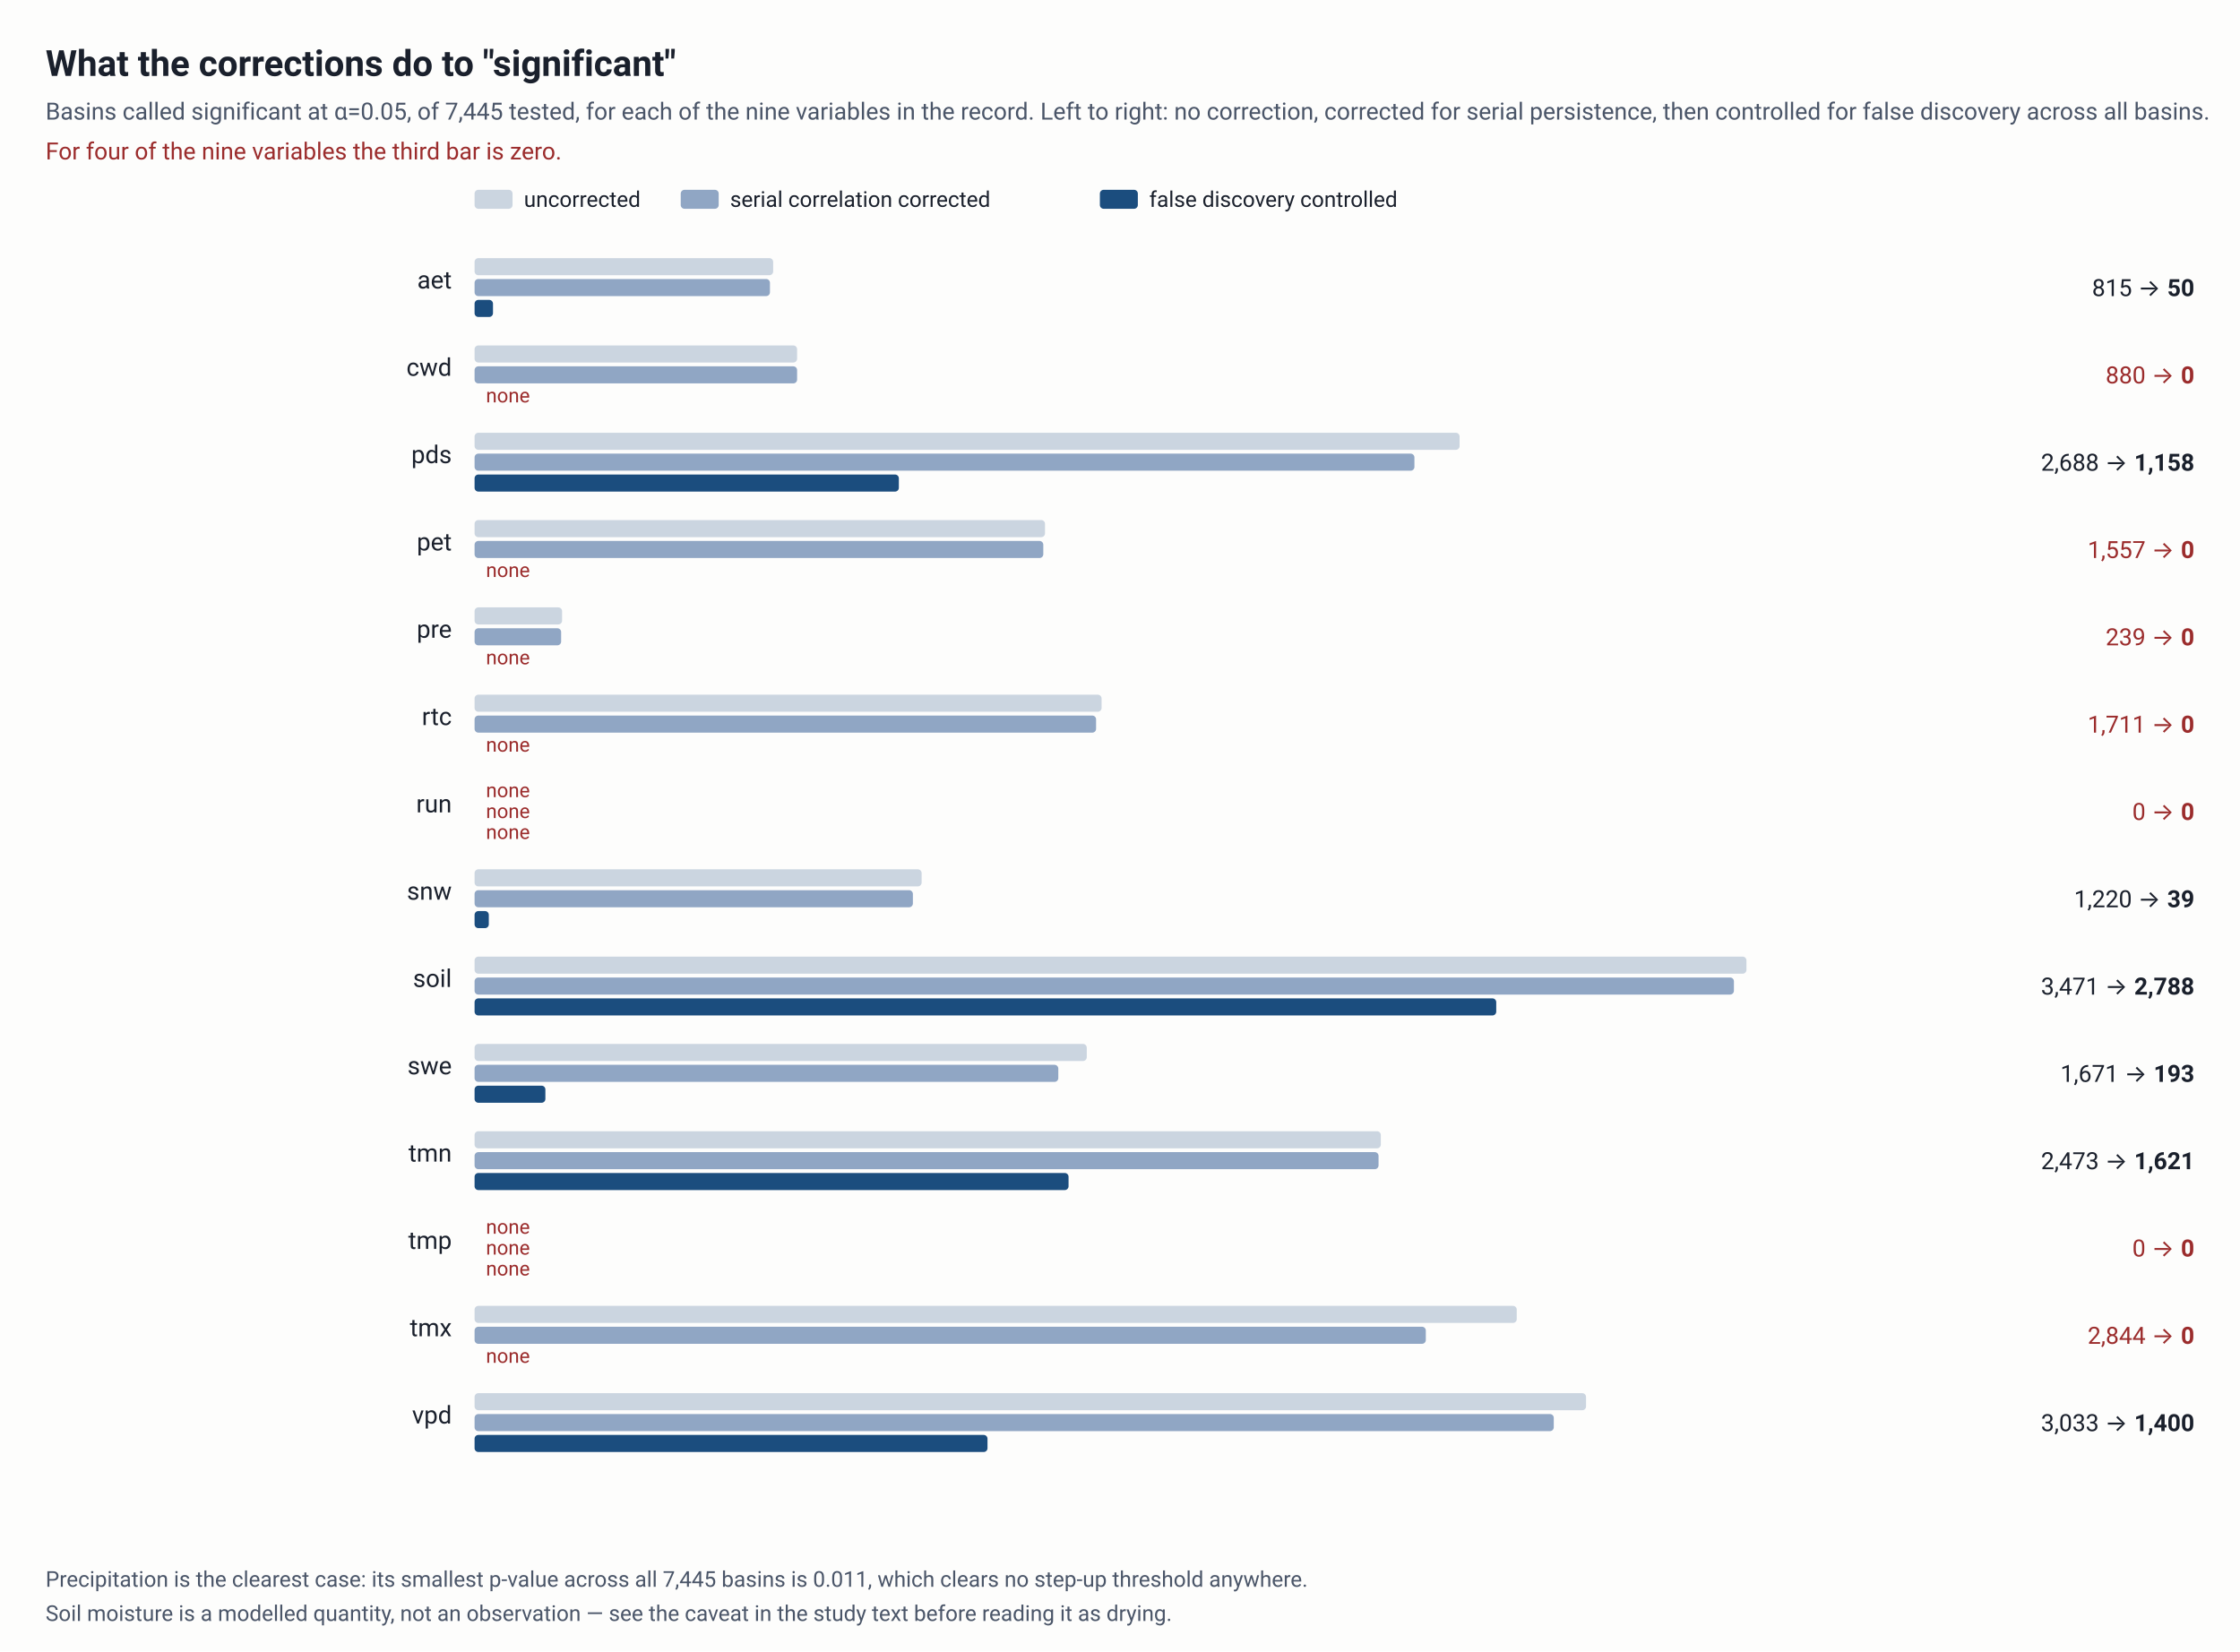
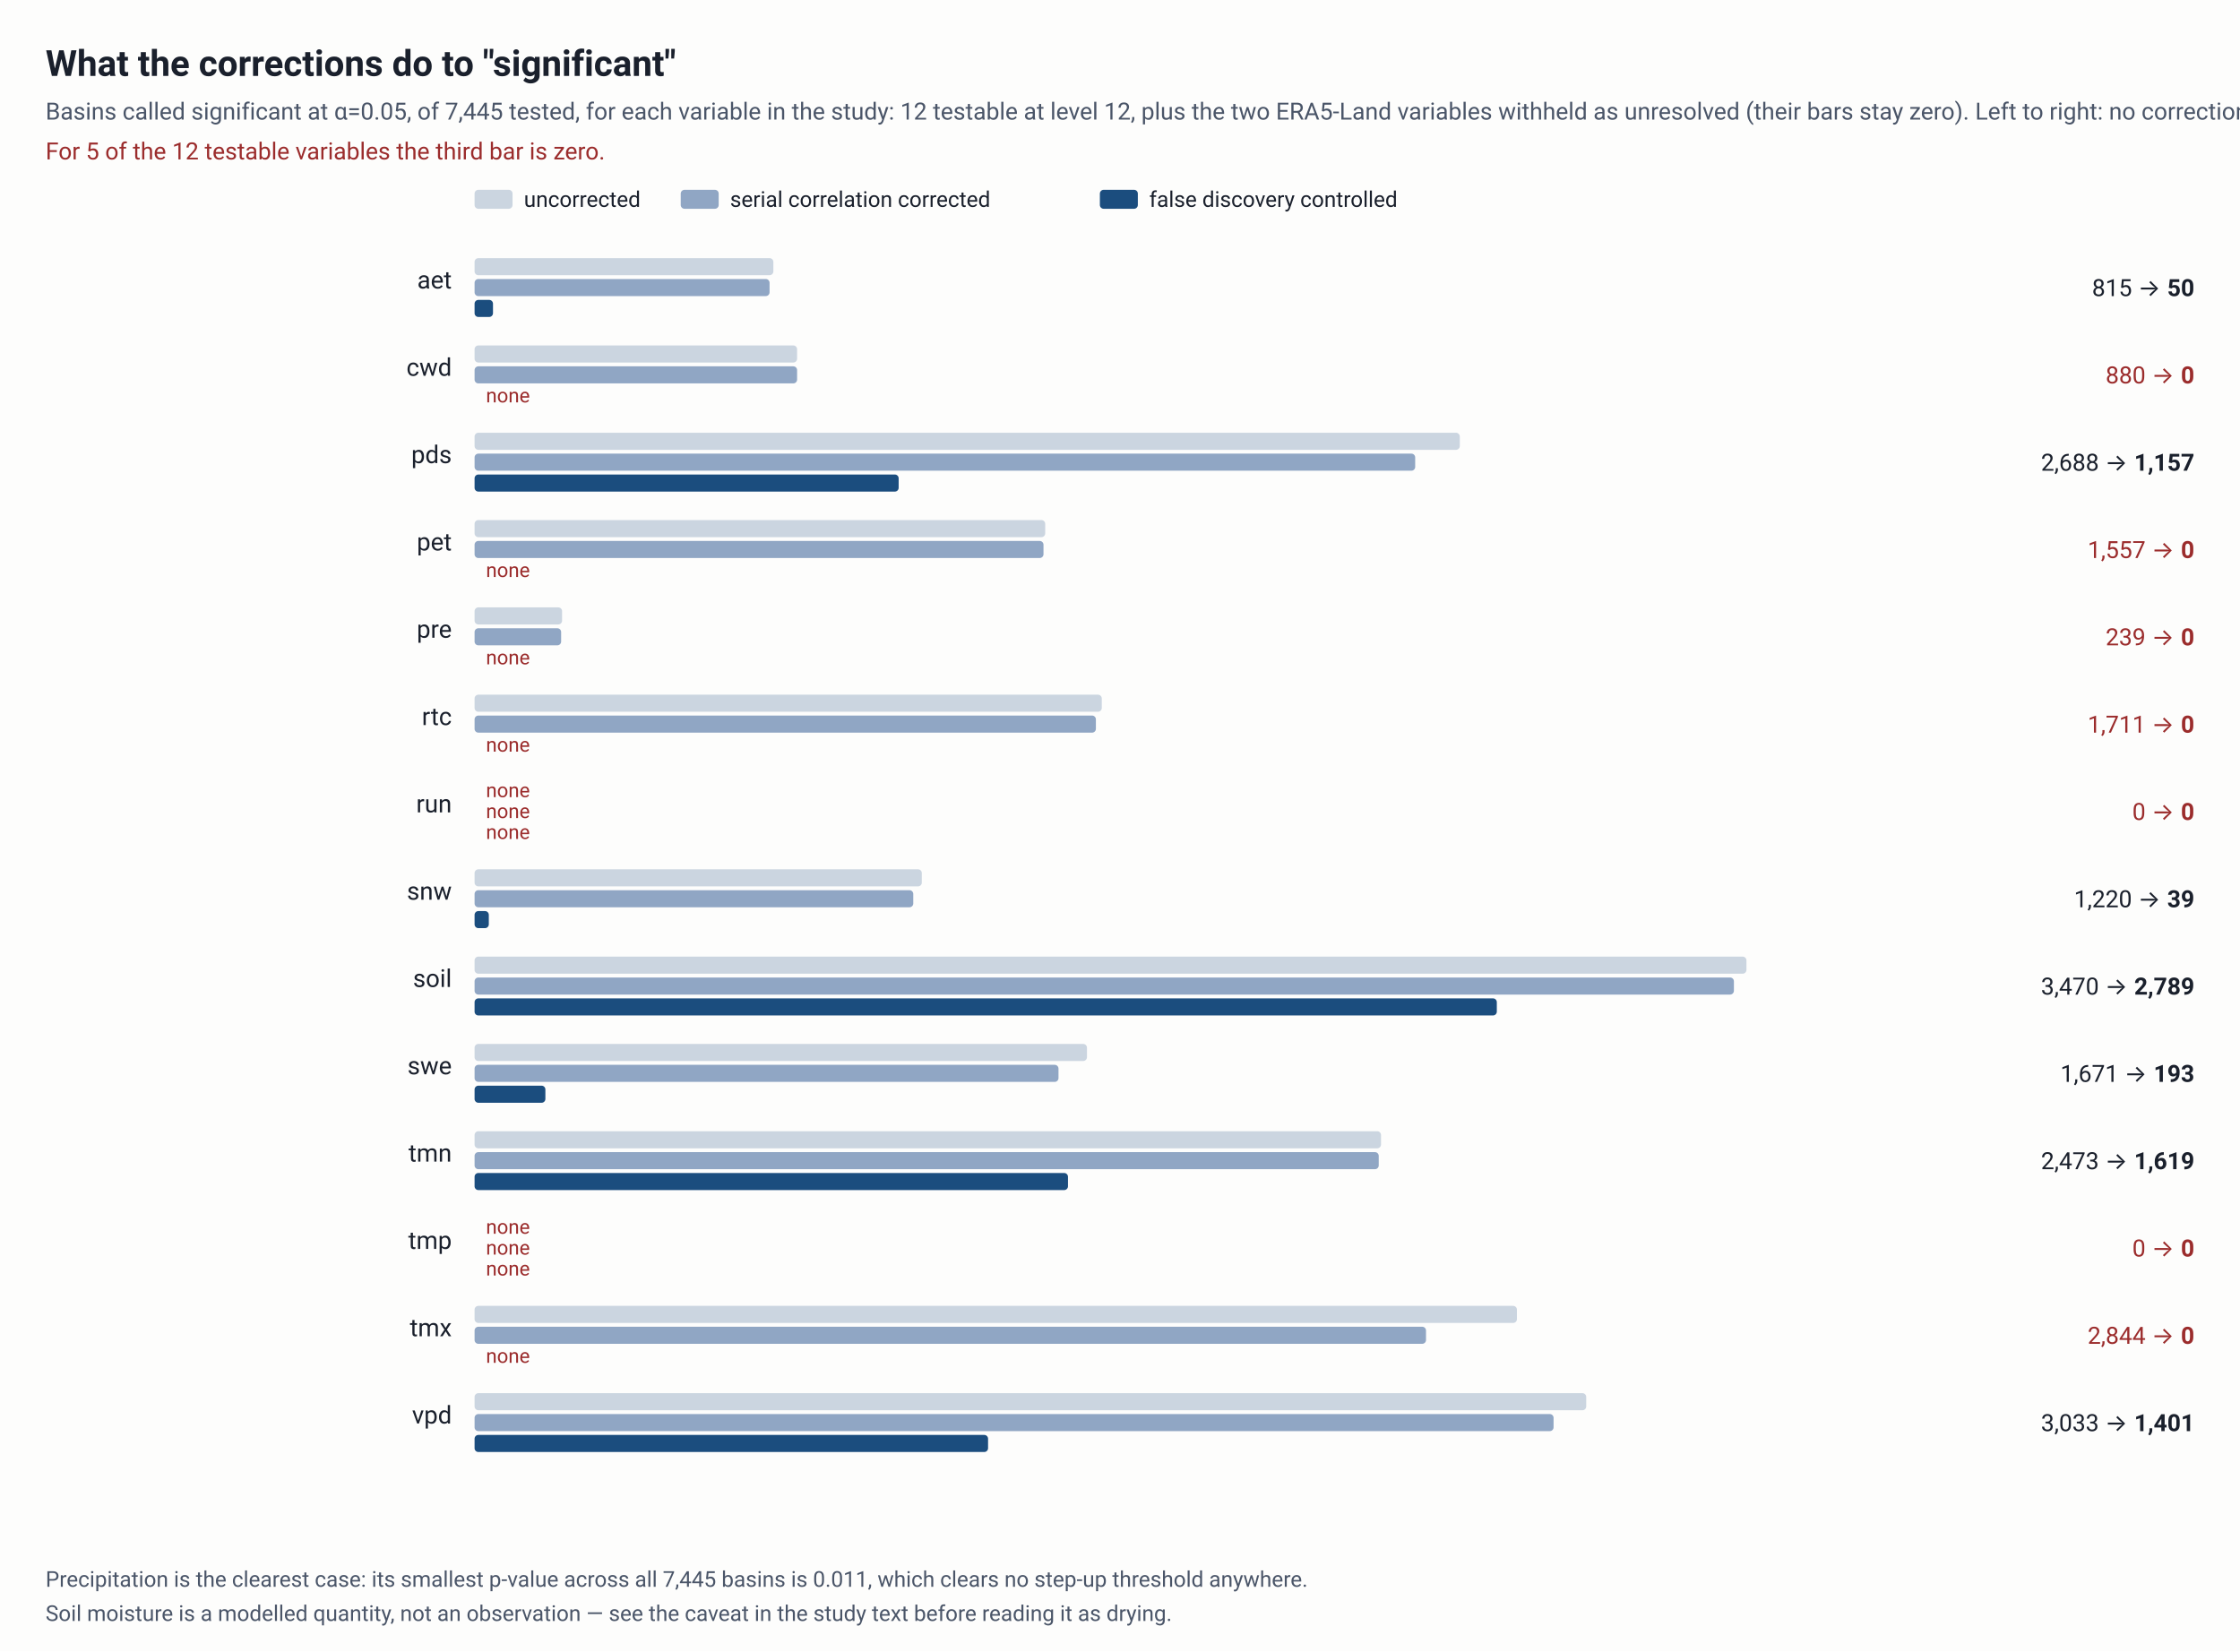
<svg xmlns="http://www.w3.org/2000/svg" viewBox="0 0 1180 870" font-family="system-ui, -apple-system, Segoe UI, Roboto, sans-serif">
  <rect width="1180" height="870" fill="#fdfdfc" />
  <text x="24" y="40" font-size="19" font-weight="650" fill="#1a202c">What the corrections do to "significant"</text>
-   <text x="24" y="63" font-size="12.5" fill="#4a5568">Basins called significant at α=0.05, of 7,445 tested, for each of the nine variables in the record. Left to right: no correction, corrected for serial persistence, then controlled for false discovery across all basins.</text>
-   <text x="24" y="84" font-size="12.5" fill="#9b2c2c">For four of the nine variables the third bar is zero.</text>
+   <text x="24" y="63" font-size="12.5" fill="#4a5568">Basins called significant at α=0.05, of 7,445 tested, for each variable in the study: 12 testable at level 12, plus the two ERA5-Land variables withheld as unresolved (their bars stay zero). Left to right: no correction, corrected for serial persistence, then controlled for false discovery across all basins.</text>
+   <text x="24" y="84" font-size="12.5" fill="#9b2c2c">For 5 of the 12 testable variables the third bar is zero.</text>
  <rect x="250" y="100" width="20" height="10" rx="2" fill="#cbd5e0" />
  <text x="276" y="109" font-size="11.5" fill="#1a202c">uncorrected</text>
  <rect x="358.6" y="100" width="20" height="10" rx="2" fill="#90a6c4" />
  <text x="384.6" y="109" font-size="11.5" fill="#1a202c">serial correlation corrected</text>
  <rect x="579.4" y="100" width="20" height="10" rx="2" fill="#1b4d7e" />
  <text x="605.4" y="109" font-size="11.5" fill="#1a202c">false discovery controlled</text>
  <text x="238" y="152" text-anchor="end" font-size="13" fill="#1a202c">aet</text>
-   <rect x="250" y="136.0" width="157.3" height="9" rx="2" fill="#cbd5e0" />
-   <rect x="250" y="147.0" width="155.6" height="9" rx="2" fill="#90a6c4" />
+   <rect x="250" y="136.0" width="157.4" height="9" rx="2" fill="#cbd5e0" />
+   <rect x="250" y="147.0" width="155.4" height="9" rx="2" fill="#90a6c4" />
  <rect x="250" y="158.0" width="9.7" height="9" rx="2" fill="#1b4d7e" />
  <text x="1156" y="156" text-anchor="end" font-size="12.5" fill="#1a202c">815 → <tspan font-weight="650">50</tspan>
  </text>
  <text x="238" y="198" text-anchor="end" font-size="13" fill="#1a202c">cwd</text>
  <rect x="250" y="182.0" width="169.9" height="9" rx="2" fill="#cbd5e0" />
  <rect x="250" y="193.0" width="169.9" height="9" rx="2" fill="#90a6c4" />
  <rect x="250" y="204.0" width="0.0" height="9" rx="2" fill="#1b4d7e" />
  <text x="256" y="212.0" font-size="10.5" fill="#9b2c2c">none</text>
  <text x="1156" y="202" text-anchor="end" font-size="12.5" fill="#9b2c2c">880 → <tspan font-weight="650">0</tspan>
  </text>
  <text x="238" y="244" text-anchor="end" font-size="13" fill="#1a202c">pds</text>
-   <rect x="250" y="228.0" width="518.9" height="9" rx="2" fill="#cbd5e0" />
-   <rect x="250" y="239.0" width="495.1" height="9" rx="2" fill="#90a6c4" />
-   <rect x="250" y="250.0" width="223.5" height="9" rx="2" fill="#1b4d7e" />
-   <text x="1156" y="248" text-anchor="end" font-size="12.5" fill="#1a202c">2,688 → <tspan font-weight="650">1,158</tspan>
+   <rect x="250" y="228.0" width="519.0" height="9" rx="2" fill="#cbd5e0" />
+   <rect x="250" y="239.0" width="495.5" height="9" rx="2" fill="#90a6c4" />
+   <rect x="250" y="250.0" width="223.4" height="9" rx="2" fill="#1b4d7e" />
+   <text x="1156" y="248" text-anchor="end" font-size="12.5" fill="#1a202c">2,688 → <tspan font-weight="650">1,157</tspan>
  </text>
  <text x="238" y="290" text-anchor="end" font-size="13" fill="#1a202c">pet</text>
-   <rect x="250" y="274.0" width="300.5" height="9" rx="2" fill="#cbd5e0" />
-   <rect x="250" y="285.0" width="299.6" height="9" rx="2" fill="#90a6c4" />
+   <rect x="250" y="274.0" width="300.6" height="9" rx="2" fill="#cbd5e0" />
+   <rect x="250" y="285.0" width="299.7" height="9" rx="2" fill="#90a6c4" />
  <rect x="250" y="296.0" width="0.0" height="9" rx="2" fill="#1b4d7e" />
  <text x="256" y="304.0" font-size="10.5" fill="#9b2c2c">none</text>
  <text x="1156" y="294" text-anchor="end" font-size="12.5" fill="#9b2c2c">1,557 → <tspan font-weight="650">0</tspan>
  </text>
  <text x="238" y="336" text-anchor="end" font-size="13" fill="#1a202c">pre</text>
  <rect x="250" y="320.0" width="46.1" height="9" rx="2" fill="#cbd5e0" />
  <rect x="250" y="331.0" width="45.6" height="9" rx="2" fill="#90a6c4" />
  <rect x="250" y="342.0" width="0.0" height="9" rx="2" fill="#1b4d7e" />
  <text x="256" y="350.0" font-size="10.5" fill="#9b2c2c">none</text>
  <text x="1156" y="340" text-anchor="end" font-size="12.5" fill="#9b2c2c">239 → <tspan font-weight="650">0</tspan>
  </text>
  <text x="238" y="382" text-anchor="end" font-size="13" fill="#1a202c">rtc</text>
-   <rect x="250" y="366.0" width="330.3" height="9" rx="2" fill="#cbd5e0" />
-   <rect x="250" y="377.0" width="327.4" height="9" rx="2" fill="#90a6c4" />
+   <rect x="250" y="366.0" width="330.4" height="9" rx="2" fill="#cbd5e0" />
+   <rect x="250" y="377.0" width="327.3" height="9" rx="2" fill="#90a6c4" />
  <rect x="250" y="388.0" width="0.0" height="9" rx="2" fill="#1b4d7e" />
  <text x="256" y="396.0" font-size="10.5" fill="#9b2c2c">none</text>
  <text x="1156" y="386" text-anchor="end" font-size="12.5" fill="#9b2c2c">1,711 → <tspan font-weight="650">0</tspan>
  </text>
  <text x="238" y="428" text-anchor="end" font-size="13" fill="#1a202c">run</text>
  <rect x="250" y="412.0" width="0.0" height="9" rx="2" fill="#cbd5e0" />
  <text x="256" y="420.0" font-size="10.5" fill="#9b2c2c">none</text>
  <rect x="250" y="423.0" width="0.0" height="9" rx="2" fill="#90a6c4" />
  <text x="256" y="431.0" font-size="10.5" fill="#9b2c2c">none</text>
  <rect x="250" y="434.0" width="0.0" height="9" rx="2" fill="#1b4d7e" />
  <text x="256" y="442.0" font-size="10.5" fill="#9b2c2c">none</text>
  <text x="1156" y="432" text-anchor="end" font-size="12.5" fill="#9b2c2c">0 → <tspan font-weight="650">0</tspan>
  </text>
  <text x="238" y="474" text-anchor="end" font-size="13" fill="#1a202c">snw</text>
-   <rect x="250" y="458.0" width="235.5" height="9" rx="2" fill="#cbd5e0" />
-   <rect x="250" y="469.0" width="230.9" height="9" rx="2" fill="#90a6c4" />
+   <rect x="250" y="458.0" width="235.6" height="9" rx="2" fill="#cbd5e0" />
+   <rect x="250" y="469.0" width="231.1" height="9" rx="2" fill="#90a6c4" />
  <rect x="250" y="480.0" width="7.5" height="9" rx="2" fill="#1b4d7e" />
  <text x="1156" y="478" text-anchor="end" font-size="12.5" fill="#1a202c">1,220 → <tspan font-weight="650">39</tspan>
  </text>
  <text x="238" y="520" text-anchor="end" font-size="13" fill="#1a202c">soil</text>
  <rect x="250" y="504.0" width="670.0" height="9" rx="2" fill="#cbd5e0" />
  <rect x="250" y="515.0" width="663.4" height="9" rx="2" fill="#90a6c4" />
-   <rect x="250" y="526.0" width="538.2" height="9" rx="2" fill="#1b4d7e" />
-   <text x="1156" y="524" text-anchor="end" font-size="12.5" fill="#1a202c">3,471 → <tspan font-weight="650">2,788</tspan>
+   <rect x="250" y="526.0" width="538.5" height="9" rx="2" fill="#1b4d7e" />
+   <text x="1156" y="524" text-anchor="end" font-size="12.5" fill="#1a202c">3,470 → <tspan font-weight="650">2,789</tspan>
  </text>
  <text x="238" y="566" text-anchor="end" font-size="13" fill="#1a202c">swe</text>
-   <rect x="250" y="550.0" width="322.5" height="9" rx="2" fill="#cbd5e0" />
-   <rect x="250" y="561.0" width="307.5" height="9" rx="2" fill="#90a6c4" />
+   <rect x="250" y="550.0" width="322.6" height="9" rx="2" fill="#cbd5e0" />
+   <rect x="250" y="561.0" width="307.6" height="9" rx="2" fill="#90a6c4" />
  <rect x="250" y="572.0" width="37.3" height="9" rx="2" fill="#1b4d7e" />
  <text x="1156" y="570" text-anchor="end" font-size="12.5" fill="#1a202c">1,671 → <tspan font-weight="650">193</tspan>
  </text>
  <text x="238" y="612" text-anchor="end" font-size="13" fill="#1a202c">tmn</text>
-   <rect x="250" y="596.0" width="477.4" height="9" rx="2" fill="#cbd5e0" />
-   <rect x="250" y="607.0" width="476.2" height="9" rx="2" fill="#90a6c4" />
-   <rect x="250" y="618.0" width="312.9" height="9" rx="2" fill="#1b4d7e" />
-   <text x="1156" y="616" text-anchor="end" font-size="12.5" fill="#1a202c">2,473 → <tspan font-weight="650">1,621</tspan>
+   <rect x="250" y="596.0" width="477.5" height="9" rx="2" fill="#cbd5e0" />
+   <rect x="250" y="607.0" width="476.3" height="9" rx="2" fill="#90a6c4" />
+   <rect x="250" y="618.0" width="312.6" height="9" rx="2" fill="#1b4d7e" />
+   <text x="1156" y="616" text-anchor="end" font-size="12.5" fill="#1a202c">2,473 → <tspan font-weight="650">1,619</tspan>
  </text>
  <text x="238" y="658" text-anchor="end" font-size="13" fill="#1a202c">tmp</text>
  <rect x="250" y="642.0" width="0.0" height="9" rx="2" fill="#cbd5e0" />
  <text x="256" y="650.0" font-size="10.5" fill="#9b2c2c">none</text>
  <rect x="250" y="653.0" width="0.0" height="9" rx="2" fill="#90a6c4" />
  <text x="256" y="661.0" font-size="10.5" fill="#9b2c2c">none</text>
  <rect x="250" y="664.0" width="0.0" height="9" rx="2" fill="#1b4d7e" />
  <text x="256" y="672.0" font-size="10.5" fill="#9b2c2c">none</text>
  <text x="1156" y="662" text-anchor="end" font-size="12.5" fill="#9b2c2c">0 → <tspan font-weight="650">0</tspan>
  </text>
  <text x="238" y="704" text-anchor="end" font-size="13" fill="#1a202c">tmx</text>
-   <rect x="250" y="688.0" width="549.0" height="9" rx="2" fill="#cbd5e0" />
-   <rect x="250" y="699.0" width="501.1" height="9" rx="2" fill="#90a6c4" />
+   <rect x="250" y="688.0" width="549.1" height="9" rx="2" fill="#cbd5e0" />
+   <rect x="250" y="699.0" width="501.2" height="9" rx="2" fill="#90a6c4" />
  <rect x="250" y="710.0" width="0.0" height="9" rx="2" fill="#1b4d7e" />
  <text x="256" y="718.0" font-size="10.5" fill="#9b2c2c">none</text>
  <text x="1156" y="708" text-anchor="end" font-size="12.5" fill="#9b2c2c">2,844 → <tspan font-weight="650">0</tspan>
  </text>
  <text x="238" y="750" text-anchor="end" font-size="13" fill="#1a202c">vpd</text>
-   <rect x="250" y="734.0" width="585.5" height="9" rx="2" fill="#cbd5e0" />
-   <rect x="250" y="745.0" width="568.5" height="9" rx="2" fill="#90a6c4" />
-   <rect x="250" y="756.0" width="270.2" height="9" rx="2" fill="#1b4d7e" />
-   <text x="1156" y="754" text-anchor="end" font-size="12.5" fill="#1a202c">3,033 → <tspan font-weight="650">1,400</tspan>
+   <rect x="250" y="734.0" width="585.6" height="9" rx="2" fill="#cbd5e0" />
+   <rect x="250" y="745.0" width="568.4" height="9" rx="2" fill="#90a6c4" />
+   <rect x="250" y="756.0" width="270.5" height="9" rx="2" fill="#1b4d7e" />
+   <text x="1156" y="754" text-anchor="end" font-size="12.5" fill="#1a202c">3,033 → <tspan font-weight="650">1,401</tspan>
  </text>
  <text x="24" y="836" font-size="11.5" fill="#4a5568">Precipitation is the clearest case: its smallest p-value across all 7,445 basins is 0.011, which clears no step-up threshold anywhere.</text>
  <text x="24" y="854" font-size="11.5" fill="#4a5568">Soil moisture is a modelled quantity, not an observation — see the caveat in the study text before reading it as drying.</text>
</svg>
